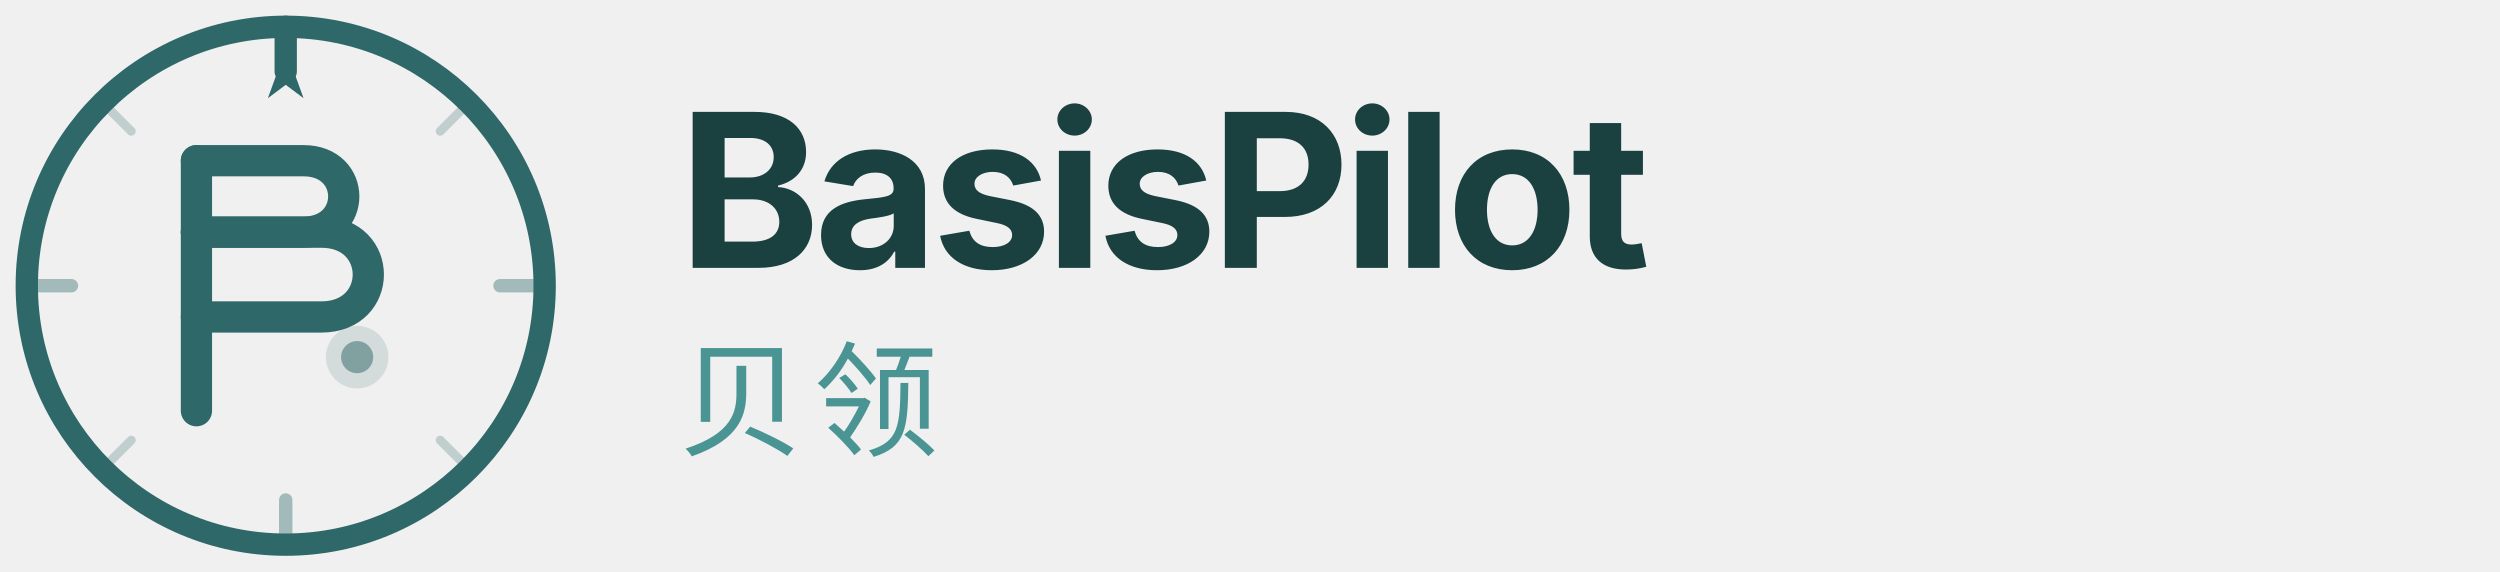
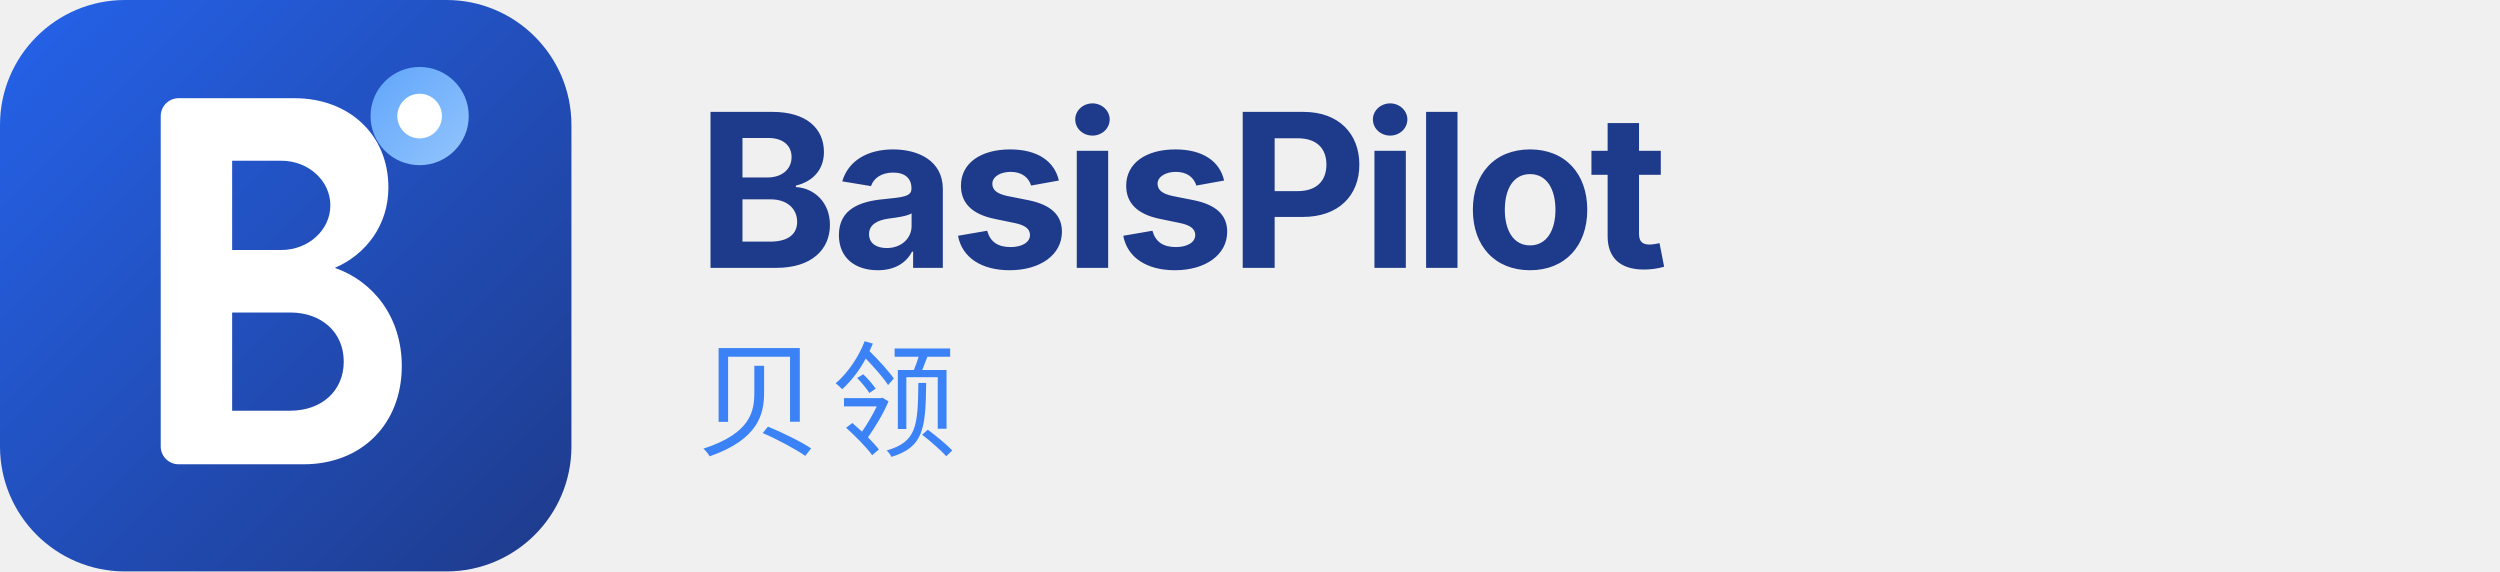
- <svg xmlns="http://www.w3.org/2000/svg" viewBox="0 0 280 64" fill="none">
+ <svg xmlns="http://www.w3.org/2000/svg" viewBox="0 0 280 64">
+   <defs>
+     <linearGradient id="bg" x1="0" y1="0" x2="64" y2="64" gradientUnits="userSpaceOnUse">
+       <stop offset="0%" stop-color="#2563EB" />
+       <stop offset="100%" stop-color="#1E3A8A" />
+     </linearGradient>
+     <linearGradient id="pulse" x1="0" y1="0" x2="1" y2="1">
+       <stop offset="0%" stop-color="#60A5FA" />
+       <stop offset="100%" stop-color="#93C5FD" />
+     </linearGradient>
+   </defs>
  <g>
-     <circle cx="32" cy="32" r="29" stroke="#2F6868" stroke-width="2.5" fill="none" />
-     <line x1="32" y1="3" x2="32" y2="8" stroke="#2F6868" stroke-width="2.5" stroke-linecap="round" />
-     <line x1="32" y1="56" x2="32" y2="61" stroke="#2F6868" stroke-width="1.5" stroke-linecap="round" opacity="0.4" />
-     <line x1="56" y1="32" x2="61" y2="32" stroke="#2F6868" stroke-width="1.5" stroke-linecap="round" opacity="0.4" />
-     <line x1="3" y1="32" x2="8" y2="32" stroke="#2F6868" stroke-width="1.5" stroke-linecap="round" opacity="0.4" />
-     <line x1="11.2" y1="11.2" x2="14.7" y2="14.7" stroke="#2F6868" stroke-width="1" stroke-linecap="round" opacity="0.25" />
-     <line x1="49.3" y1="14.7" x2="52.8" y2="11.2" stroke="#2F6868" stroke-width="1" stroke-linecap="round" opacity="0.25" />
-     <line x1="14.7" y1="49.3" x2="11.2" y2="52.8" stroke="#2F6868" stroke-width="1" stroke-linecap="round" opacity="0.25" />
-     <line x1="52.8" y1="52.8" x2="49.3" y2="49.3" stroke="#2F6868" stroke-width="1" stroke-linecap="round" opacity="0.25" />
-     <line x1="22" y1="18" x2="22" y2="46" stroke="#2F6868" stroke-width="3.5" stroke-linecap="round" />
-     <path d="M22 18 L34 18 C40 18 40 26 34 26 L22 26" stroke="#2F6868" stroke-width="3.5" stroke-linecap="round" stroke-linejoin="round" fill="none" />
-     <path d="M22 26 L36 26 C43 26 43 35.5 36 35.5 L22 35.5" stroke="#2F6868" stroke-width="3.5" stroke-linecap="round" stroke-linejoin="round" fill="none" />
-     <path d="M32 5.5 L34 11 L32 9.5 L30 11 Z" fill="#2F6868" />
-     <circle cx="40" cy="40" r="3.5" fill="#2F6868" opacity="0.15" />
-     <circle cx="40" cy="40" r="1.8" fill="#2F6868" opacity="0.5" />
+     <rect width="64" height="64" rx="14" fill="url(#bg)" />
+     <path fill-rule="evenodd" d="       M18 13 C18 11.9 18.9 11 20 11 H33       C39 11 43.5 15 43.5 21 C43.5 25.2 41 28.5 37.5 30       C41.8 31.5 45 35.5 45 41 C45 47.5 40.5 52 34 52       H20 C18.9 52 18 51.1 18 50 Z       M26 18 H31.5 C34.5 18 37 20.2 37 23 C37 25.8 34.5 28 31.5 28 H26 Z       M26 35 H32.5 C36 35 38.5 37.2 38.5 40.5 C38.5 43.8 36 46 32.5 46 H26 Z     " fill="white" />
+     <circle cx="47" cy="13" r="5.5" fill="url(#pulse)" />
+     <circle cx="47" cy="13" r="2.5" fill="white" />
  </g>
-   <g>
-     <text x="76" y="30" font-family="Inter, -apple-system, BlinkMacSystemFont, 'Segoe UI', sans-serif" font-size="24" font-weight="700" letter-spacing="-0.03em" fill="#1A4040">
-       BasisPilot
-     </text>
-     <text x="76" y="50" font-family="Inter, 'Noto Sans SC', -apple-system, BlinkMacSystemFont, sans-serif" font-size="14" font-weight="500" letter-spacing="0.08em" fill="#4A9494">
-       贝领
-     </text>
-   </g>
+   <text x="78" y="30" font-family="Inter, -apple-system, BlinkMacSystemFont, 'Segoe UI', sans-serif" font-size="24" font-weight="700" letter-spacing="-0.03em" fill="#1E3A8A">BasisPilot</text>
+   <text x="78" y="50" font-family="Inter, 'Noto Sans SC', -apple-system, BlinkMacSystemFont, sans-serif" font-size="14" font-weight="500" letter-spacing="0.08em" fill="#3B82F6">贝领</text>
</svg>
